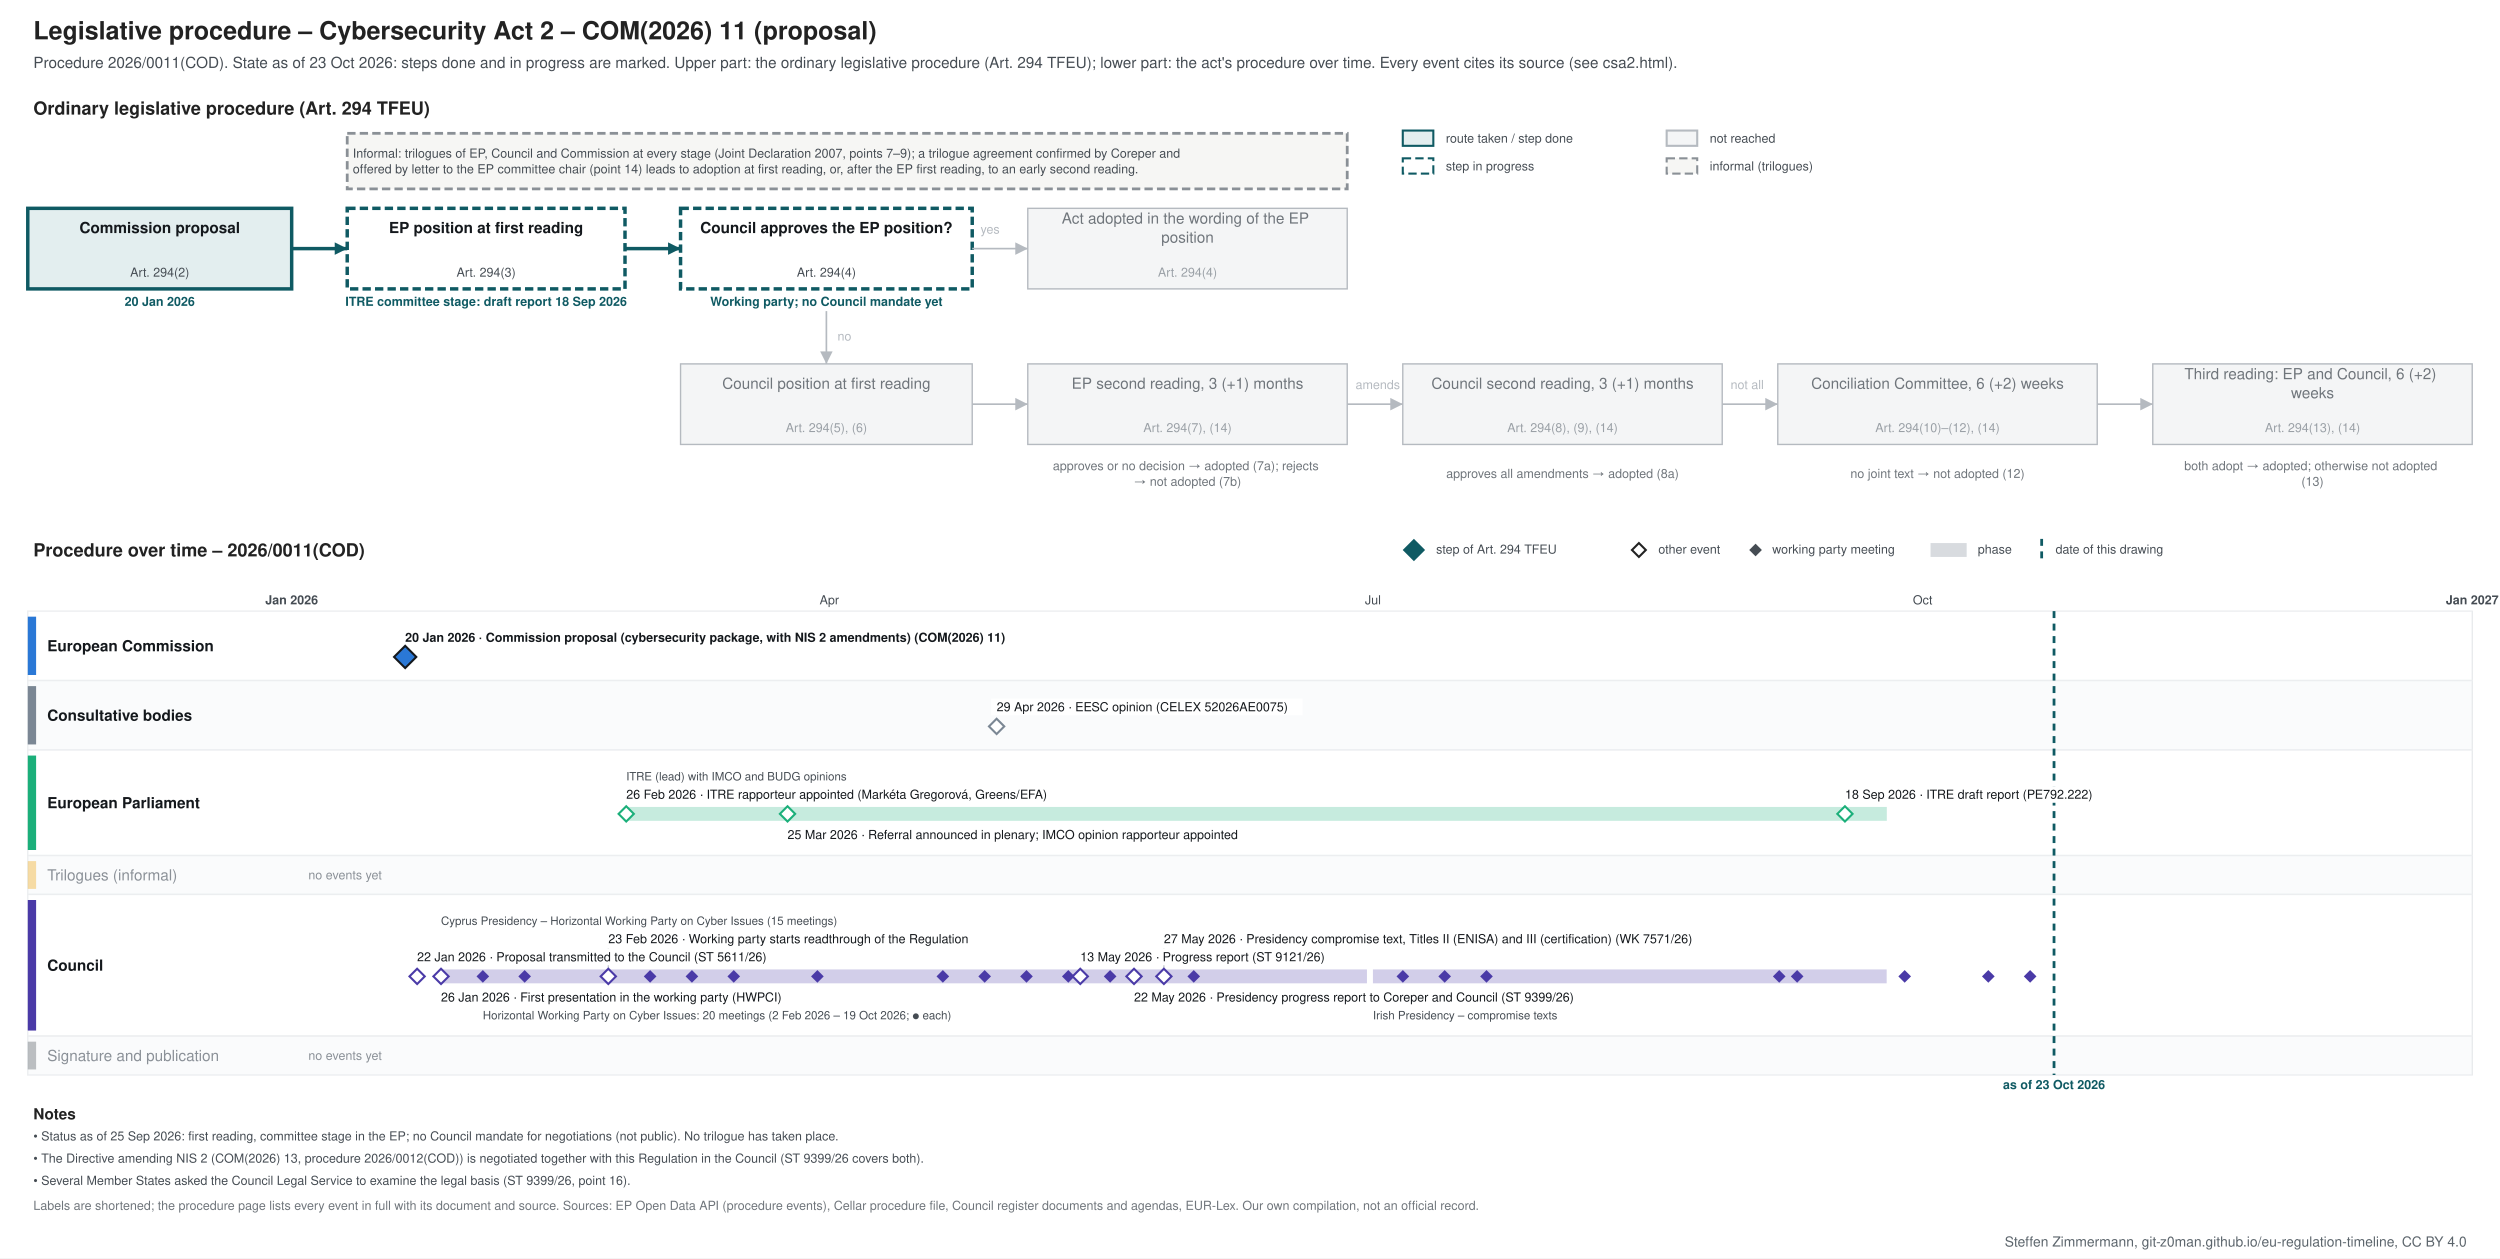
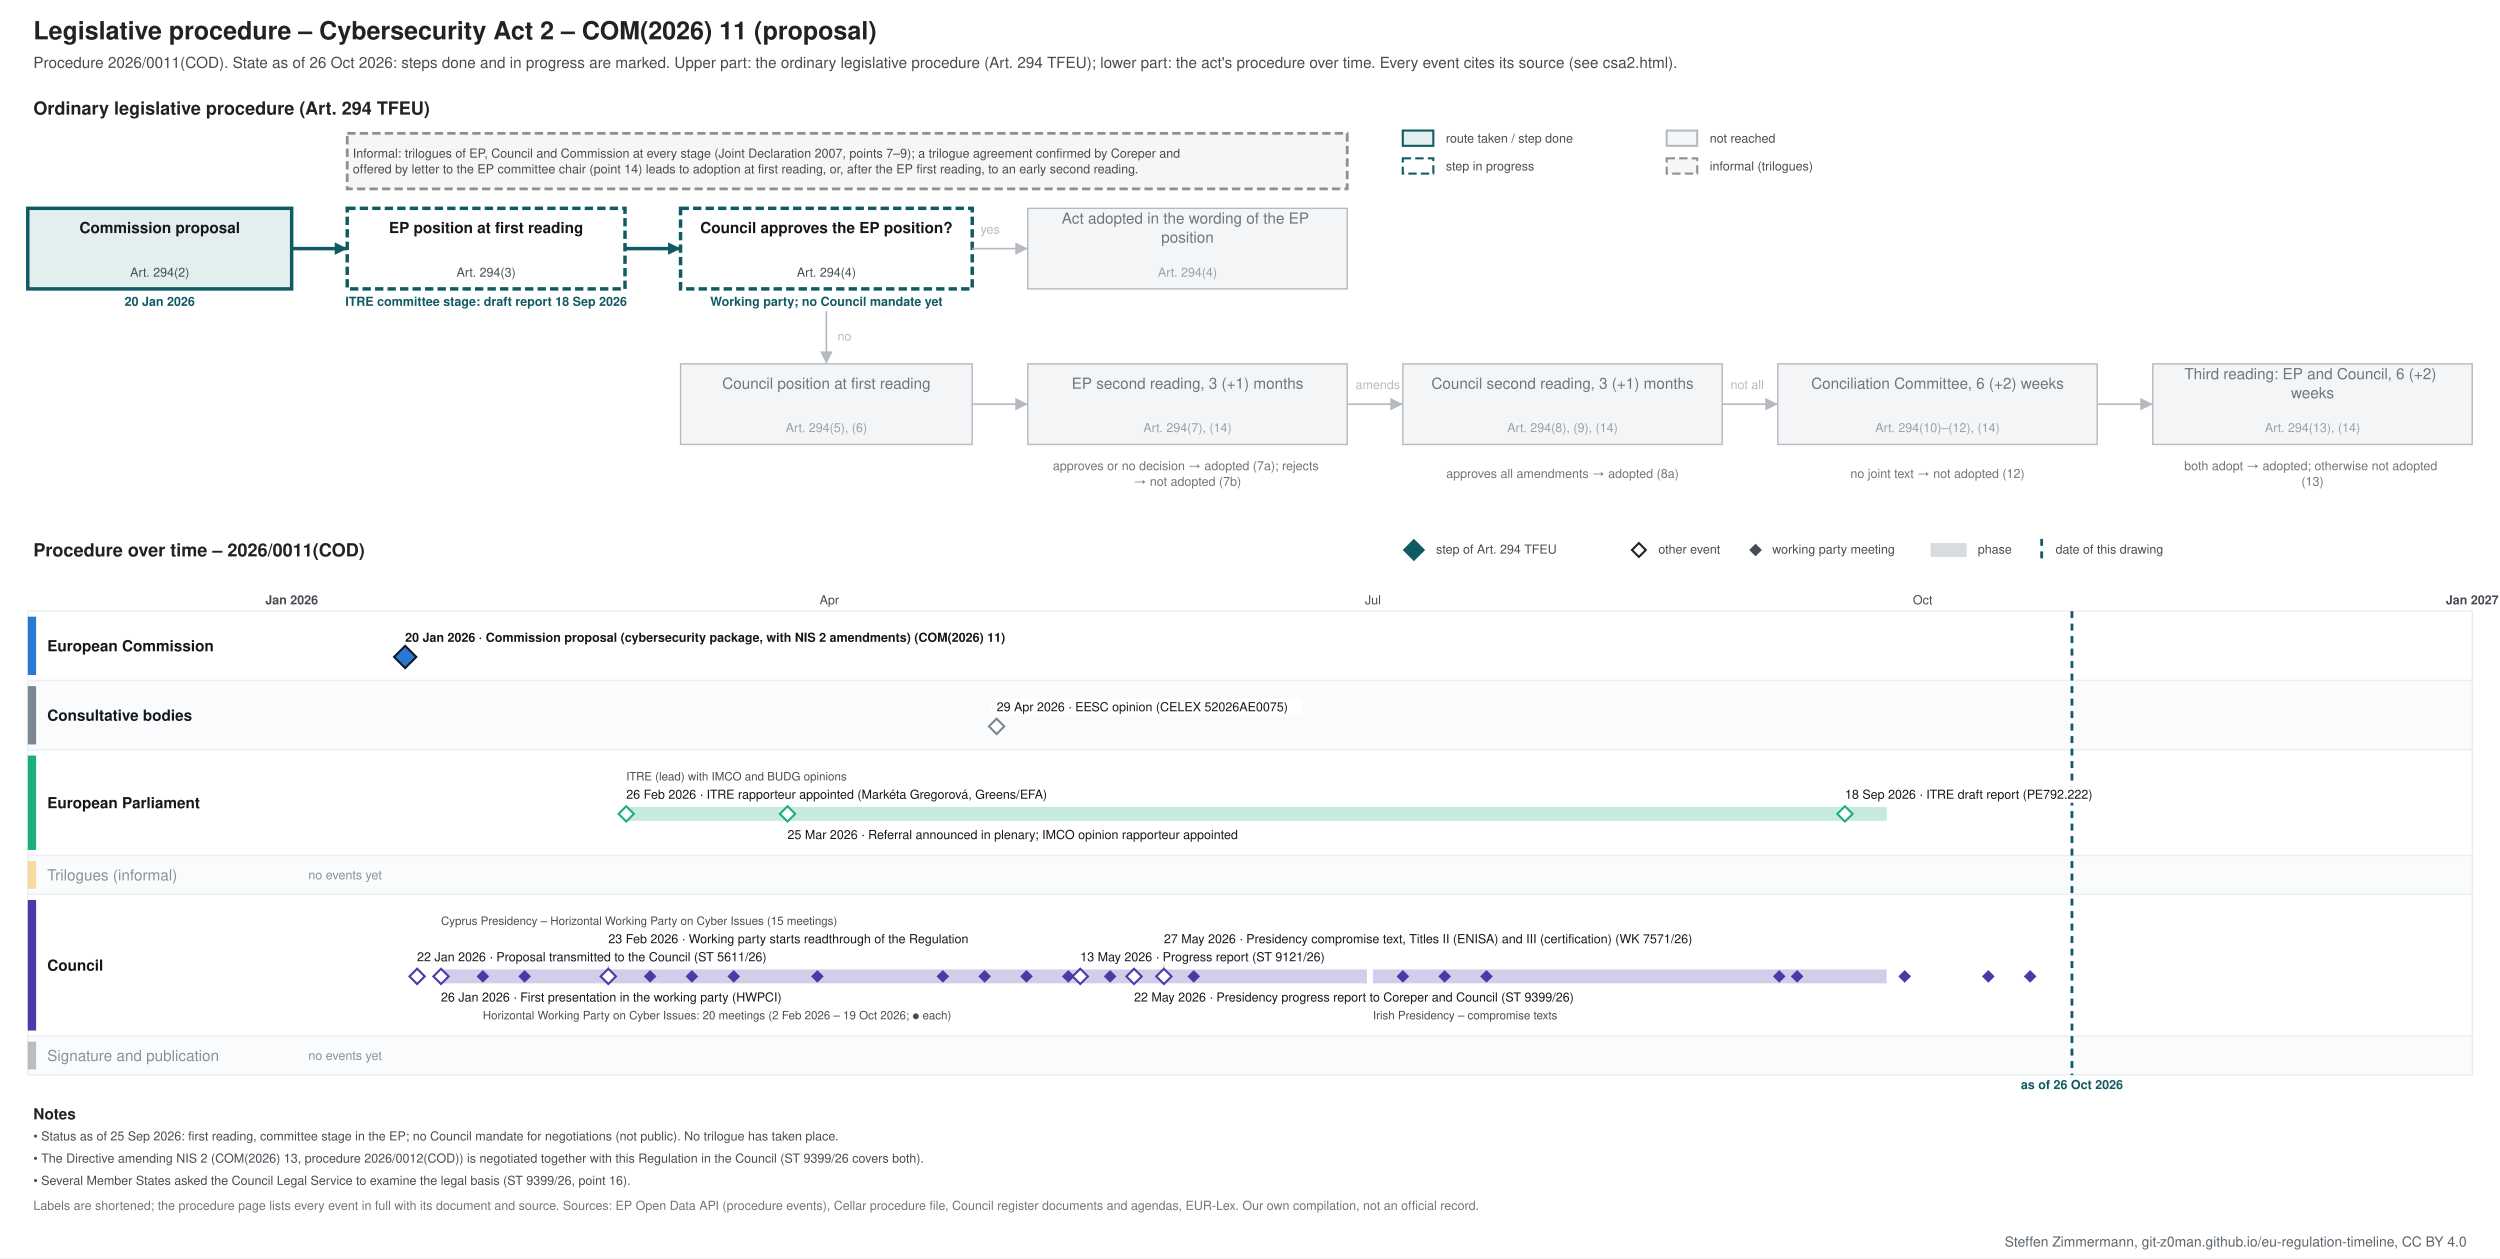
<svg xmlns="http://www.w3.org/2000/svg" xmlns:xlink="http://www.w3.org/1999/xlink" width="1800" height="906" viewBox="0 0 1800 906" font-family="&quot;Source Sans 3&quot;, Helvetica, Arial, sans-serif">
  <rect width="1800" height="906" fill="#ffffff" />
-   <g class="procedure" data-route="" data-state="ongoing" data-as_of="2026-10-23">
+   <g class="procedure" data-route="" data-state="ongoing" data-as_of="2026-10-26">
    <text font-size="18" fill="#222222" text-anchor="start" font-weight="bold">
      <tspan x="24.0" y="28.3">Legislative procedure – Cybersecurity Act 2 – COM(2026) 11 (proposal)</tspan>
    </text>
    <text font-size="11" fill="#454c53" text-anchor="start">
-       <tspan x="24.0" y="48.9">Procedure 2026/0011(COD). State as of 23 Oct 2026: steps done and in progress are marked. Upper part: the ordinary legislative procedure (Art. 294 TFEU); lower part: the act's procedure over time. Every event cites its source (see csa2.html).</tspan>
+       <tspan x="24.0" y="48.9">Procedure 2026/0011(COD). State as of 26 Oct 2026: steps done and in progress are marked. Upper part: the ordinary legislative procedure (Art. 294 TFEU); lower part: the act's procedure over time. Every event cites its source (see csa2.html).</tspan>
    </text>
    <text font-size="13" fill="#222222" text-anchor="start" font-weight="bold">
      <tspan x="24.0" y="82.5">Ordinary legislative procedure (Art. 294 TFEU)</tspan>
    </text>
    <rect x="1010.0" y="94.0" width="22.0" height="11.0" fill="#e3eeef" stroke="#0f5a63" stroke-width="1.5" />
    <text font-size="9" fill="#454c53" text-anchor="start">
      <tspan x="1041.0" y="102.7">route taken / step done</tspan>
    </text>
    <rect x="1010.0" y="114.0" width="22.0" height="11.0" fill="#ffffff" stroke="#0f5a63" stroke-dasharray="6 3" stroke-width="1.5" />
    <text font-size="9" fill="#454c53" text-anchor="start">
      <tspan x="1041.0" y="122.7">step in progress</tspan>
    </text>
    <rect x="1200.0" y="94.0" width="22.0" height="11.0" fill="#f4f5f6" stroke="#b5bac0" stroke-width="1.5" />
    <text font-size="9" fill="#454c53" text-anchor="start">
      <tspan x="1231.0" y="102.7">not reached</tspan>
    </text>
    <rect x="1200.0" y="114.0" width="22.0" height="11.0" fill="#f6f6f4" stroke="#8a9096" stroke-dasharray="6 3" stroke-width="1.5" />
    <text font-size="9" fill="#454c53" text-anchor="start">
      <tspan x="1231.0" y="122.7">informal (trilogues)</tspan>
    </text>
    <rect x="20.0" y="150.0" width="190.0" height="58.0" fill="#e3eeef" stroke="#0f5a63" stroke-width="2.5" />
    <text font-size="11" fill="#14181c" text-anchor="middle" font-weight="bold">
      <tspan x="115.0" y="167.8">Commission proposal</tspan>
    </text>
    <text font-size="9" fill="#454c53" text-anchor="middle">
      <tspan x="115.0" y="199.2">Art. 294(2)</tspan>
    </text>
    <text font-size="9" fill="#0f5a63" text-anchor="middle" font-weight="bold">
      <tspan x="115.0" y="220.2">20 Jan 2026</tspan>
    </text>
    <rect x="250.0" y="150.0" width="200.0" height="58.0" fill="#ffffff" stroke="#0f5a63" stroke-dasharray="6 3" stroke-width="2.5" />
    <text font-size="11" fill="#14181c" text-anchor="middle" font-weight="bold">
      <tspan x="350.0" y="167.8">EP position at first reading</tspan>
    </text>
    <text font-size="9" fill="#454c53" text-anchor="middle">
      <tspan x="350.0" y="199.2">Art. 294(3)</tspan>
    </text>
    <text font-size="9" fill="#0f5a63" text-anchor="middle" font-weight="bold">
      <tspan x="350.0" y="220.2">ITRE committee stage: draft report 18 Sep 2026</tspan>
    </text>
    <rect x="490.0" y="150.0" width="210.0" height="58.0" fill="#ffffff" stroke="#0f5a63" stroke-dasharray="6 3" stroke-width="2.5" />
    <text font-size="11" fill="#14181c" text-anchor="middle" font-weight="bold">
      <tspan x="595.0" y="167.8">Council approves the EP position?</tspan>
    </text>
    <text font-size="9" fill="#454c53" text-anchor="middle">
      <tspan x="595.0" y="199.2">Art. 294(4)</tspan>
    </text>
    <text font-size="9" fill="#0f5a63" text-anchor="middle" font-weight="bold">
      <tspan x="595.0" y="220.2">Working party; no Council mandate yet</tspan>
    </text>
    <rect x="740.0" y="150.0" width="230.0" height="58.0" fill="#f4f5f6" stroke="#b5bac0" stroke-width="1" />
    <text font-size="11" fill="#6f757b" text-anchor="middle">
      <tspan x="855.0" y="161.0">Act adopted in the wording of the EP</tspan>
      <tspan x="855.0" y="174.7">position</tspan>
    </text>
    <text font-size="9" fill="#9aa0a6" text-anchor="middle">
      <tspan x="855.0" y="199.2">Art. 294(4)</tspan>
    </text>
    <rect x="490.0" y="262.0" width="210.0" height="58.0" fill="#f4f5f6" stroke="#b5bac0" stroke-width="1" />
    <text font-size="11" fill="#6f757b" text-anchor="middle">
      <tspan x="595.0" y="279.9">Council position at first reading</tspan>
    </text>
    <text font-size="9" fill="#9aa0a6" text-anchor="middle">
      <tspan x="595.0" y="311.1">Art. 294(5), (6)</tspan>
    </text>
    <rect x="740.0" y="262.0" width="230.0" height="58.0" fill="#f4f5f6" stroke="#b5bac0" stroke-width="1" />
    <text font-size="11" fill="#6f757b" text-anchor="middle">
      <tspan x="855.0" y="279.9">EP second reading, 3 (+1) months</tspan>
    </text>
    <text font-size="9" fill="#9aa0a6" text-anchor="middle">
      <tspan x="855.0" y="311.1">Art. 294(7), (14)</tspan>
    </text>
    <rect x="1010.0" y="262.0" width="230.0" height="58.0" fill="#f4f5f6" stroke="#b5bac0" stroke-width="1" />
    <text font-size="11" fill="#6f757b" text-anchor="middle">
      <tspan x="1125.0" y="279.9">Council second reading, 3 (+1) months</tspan>
    </text>
    <text font-size="9" fill="#9aa0a6" text-anchor="middle">
      <tspan x="1125.0" y="311.1">Art. 294(8), (9), (14)</tspan>
    </text>
    <rect x="1280.0" y="262.0" width="230.0" height="58.0" fill="#f4f5f6" stroke="#b5bac0" stroke-width="1" />
    <text font-size="11" fill="#6f757b" text-anchor="middle">
      <tspan x="1395.0" y="279.9">Conciliation Committee, 6 (+2) weeks</tspan>
    </text>
    <text font-size="9" fill="#9aa0a6" text-anchor="middle">
      <tspan x="1395.0" y="311.1">Art. 294(10)–(12), (14)</tspan>
    </text>
    <rect x="1550.0" y="262.0" width="230.0" height="58.0" fill="#f4f5f6" stroke="#b5bac0" stroke-width="1" />
    <text font-size="11" fill="#6f757b" text-anchor="middle">
      <tspan x="1665.0" y="273.0">Third reading: EP and Council, 6 (+2)</tspan>
      <tspan x="1665.0" y="286.7">weeks</tspan>
    </text>
    <text font-size="9" fill="#9aa0a6" text-anchor="middle">
      <tspan x="1665.0" y="311.1">Art. 294(13), (14)</tspan>
    </text>
    <text font-size="9" fill="#6f757b" text-anchor="middle">
      <tspan x="855.0" y="338.5">approves or no decision → adopted (7a); rejects</tspan>
      <tspan x="855.0" y="349.8">→ not adopted (7b)</tspan>
    </text>
    <text font-size="9" fill="#6f757b" text-anchor="middle">
      <tspan x="1125.0" y="344.1">approves all amendments → adopted (8a)</tspan>
    </text>
    <text font-size="9" fill="#6f757b" text-anchor="middle">
      <tspan x="1395.0" y="344.1">no joint text → not adopted (12)</tspan>
    </text>
    <text font-size="9" fill="#6f757b" text-anchor="middle">
      <tspan x="1665.0" y="338.5">both adopt → adopted; otherwise not adopted</tspan>
      <tspan x="1665.0" y="349.8">(13)</tspan>
    </text>
    <polyline points="210.0,179.0 250.0,179.0" fill="none" stroke="#0f5a63" stroke-width="2.5" />
    <polygon points="250.0,179.0 241.0,183.5 241.0,174.5" fill="#0f5a63" />
    <polyline points="450.0,179.0 490.0,179.0" fill="none" stroke="#0f5a63" stroke-width="2.5" />
    <polygon points="490.0,179.0 481.0,183.5 481.0,174.5" fill="#0f5a63" />
    <polyline points="700.0,179.0 740.0,179.0" fill="none" stroke="#b5bac0" stroke-width="1.2" />
    <polygon points="740.0,179.0 731.0,183.5 731.0,174.5" fill="#b5bac0" />
    <text font-size="9" fill="#b5bac0" text-anchor="start">
      <tspan x="706.0" y="168.2">yes</tspan>
    </text>
    <polyline points="595.0,224.0 595.0,262.0" fill="none" stroke="#b5bac0" stroke-width="1.2" />
    <polygon points="595.0,262.0 590.5,253.0 599.5,253.0" fill="#b5bac0" />
    <text font-size="9" fill="#b5bac0" text-anchor="start">
      <tspan x="603.0" y="245.2">no</tspan>
    </text>
    <polyline points="700.0,291.0 740.0,291.0" fill="none" stroke="#b5bac0" stroke-width="1.2" />
    <polygon points="740.0,291.0 731.0,295.5 731.0,286.5" fill="#b5bac0" />
    <polyline points="970.0,291.0 1010.0,291.0" fill="none" stroke="#b5bac0" stroke-width="1.2" />
    <polygon points="1010.0,291.0 1001.0,295.5 1001.0,286.5" fill="#b5bac0" />
    <polyline points="1240.0,291.0 1280.0,291.0" fill="none" stroke="#b5bac0" stroke-width="1.2" />
    <polygon points="1280.0,291.0 1271.0,295.5 1271.0,286.5" fill="#b5bac0" />
    <polyline points="1510.0,291.0 1550.0,291.0" fill="none" stroke="#b5bac0" stroke-width="1.2" />
    <polygon points="1550.0,291.0 1541.0,295.5 1541.0,286.5" fill="#b5bac0" />
    <text font-size="9" fill="#b5bac0" text-anchor="start">
      <tspan x="976.0" y="280.1">amends</tspan>
    </text>
    <text font-size="9" fill="#b5bac0" text-anchor="start">
      <tspan x="1246.0" y="280.1">not all</tspan>
    </text>
    <rect x="250.0" y="96.0" width="720.0" height="40.0" fill="#f6f6f4" stroke="#8a9096" stroke-dasharray="6 3" stroke-width="2" />
    <text font-size="9" fill="#454c53" text-anchor="start">
      <tspan x="254.0" y="113.5">Informal: trilogues of EP, Council and Commission at every stage (Joint Declaration 2007, points 7–9); a trilogue agreement confirmed by Coreper and</tspan>
      <tspan x="254.0" y="124.8">offered by letter to the EP committee chair (point 14) leads to adoption at first reading, or, after the EP first reading, to an early second reading.</tspan>
    </text>
    <text font-size="13" fill="#222222" text-anchor="start" font-weight="bold">
      <tspan x="24.0" y="400.6">Procedure over time – 2026/0011(COD)</tspan>
    </text>
    <polygon points="1018,389 1025,396 1018,403 1011,396" fill="#0f5a63" stroke="#0f5a63" stroke-width="1.5" />
    <text font-size="9" fill="#454c53" text-anchor="start">
      <tspan x="1034.0" y="398.6">step of Art. 294 TFEU</tspan>
    </text>
    <polygon points="1180,391 1185,396 1180,401 1175,396" fill="#ffffff" stroke="#222222" stroke-width="1.5" />
    <text font-size="9" fill="#454c53" text-anchor="start">
      <tspan x="1194.0" y="398.6">other event</tspan>
    </text>
    <polygon points="1264,392.5 1267.5,396 1264,399.5 1260.5,396" fill="#454c53" stroke="#454c53" stroke-width="1.5" />
    <text font-size="9" fill="#454c53" text-anchor="start">
      <tspan x="1276.0" y="398.6">working party meeting</tspan>
    </text>
    <rect x="1390.0" y="391.0" width="26.0" height="10.0" fill="#7b8794" stroke="none" opacity="0.3" />
    <text font-size="9" fill="#454c53" text-anchor="start">
      <tspan x="1424.0" y="398.6">phase</tspan>
    </text>
    <line x1="1470.0" y1="388.0" x2="1470.0" y2="403.0" stroke="#0f5a63" stroke-width="2" stroke-dasharray="5 4" />
    <text font-size="9" fill="#454c53" text-anchor="start">
      <tspan x="1480.0" y="398.6">date of this drawing</tspan>
    </text>
    <line x1="210.0" y1="440.0" x2="210.0" y2="774.0" stroke="#b5bac0" stroke-width="1" />
    <text font-size="9" fill="#454c53" text-anchor="middle" font-weight="bold">
      <tspan x="210.0" y="435.1">Jan 2026</tspan>
    </text>
    <line x1="343.3" y1="440.0" x2="343.3" y2="774.0" stroke="#e3e6e9" stroke-width="1" />
    <line x1="463.8" y1="440.0" x2="463.8" y2="774.0" stroke="#e3e6e9" stroke-width="1" />
    <line x1="597.1" y1="440.0" x2="597.1" y2="774.0" stroke="#e3e6e9" stroke-width="1" />
    <text font-size="9" fill="#454c53" text-anchor="middle">
      <tspan x="597.1" y="435.1">Apr</tspan>
    </text>
    <line x1="726.2" y1="440.0" x2="726.2" y2="774.0" stroke="#e3e6e9" stroke-width="1" />
    <line x1="859.5" y1="440.0" x2="859.5" y2="774.0" stroke="#e3e6e9" stroke-width="1" />
    <line x1="988.5" y1="440.0" x2="988.5" y2="774.0" stroke="#e3e6e9" stroke-width="1" />
    <text font-size="9" fill="#454c53" text-anchor="middle">
      <tspan x="988.5" y="435.1">Jul</tspan>
    </text>
    <line x1="1121.9" y1="440.0" x2="1121.9" y2="774.0" stroke="#e3e6e9" stroke-width="1" />
    <line x1="1255.2" y1="440.0" x2="1255.2" y2="774.0" stroke="#e3e6e9" stroke-width="1" />
    <line x1="1384.3" y1="440.0" x2="1384.3" y2="774.0" stroke="#e3e6e9" stroke-width="1" />
    <text font-size="9" fill="#454c53" text-anchor="middle">
      <tspan x="1384.3" y="435.1">Oct</tspan>
    </text>
    <line x1="1517.6" y1="440.0" x2="1517.6" y2="774.0" stroke="#e3e6e9" stroke-width="1" />
    <line x1="1646.7" y1="440.0" x2="1646.7" y2="774.0" stroke="#e3e6e9" stroke-width="1" />
    <line x1="1780.0" y1="440.0" x2="1780.0" y2="774.0" stroke="#b5bac0" stroke-width="1" />
    <text font-size="9" fill="#454c53" text-anchor="middle" font-weight="bold">
      <tspan x="1780.0" y="435.1">Jan 2027</tspan>
    </text>
    <rect x="20.0" y="440.0" width="1760.0" height="50.0" fill="#ffffff" stroke="#eceef0" />
    <rect x="20.0" y="444.0" width="6.0" height="42.0" fill="#2a78d6" stroke="none" />
    <text font-size="11" fill="#14181c" text-anchor="start" font-weight="bold">
      <tspan x="34.0" y="468.9">European Commission</tspan>
    </text>
    <rect x="20.0" y="490.0" width="1760.0" height="50.0" fill="#fafbfc" stroke="#eceef0" />
    <rect x="20.0" y="494.0" width="6.0" height="42.0" fill="#7b8794" stroke="none" />
    <text font-size="11" fill="#14181c" text-anchor="start" font-weight="bold">
      <tspan x="34.0" y="518.9">Consultative bodies</tspan>
    </text>
    <rect x="20.0" y="540.0" width="1760.0" height="76.0" fill="#ffffff" stroke="#eceef0" />
    <rect x="20.0" y="544.0" width="6.0" height="68.0" fill="#1baf7a" stroke="none" />
    <text font-size="11" fill="#14181c" text-anchor="start" font-weight="bold">
      <tspan x="34.0" y="581.9">European Parliament</tspan>
    </text>
    <rect x="20.0" y="616.0" width="1760.0" height="28.0" fill="#fafbfc" stroke="#eceef0" />
    <rect x="20.0" y="620.0" width="6.0" height="20.0" fill="#eda100" stroke="none" opacity="0.35" />
    <text font-size="11" fill="#8a9097" text-anchor="start">
      <tspan x="34.0" y="633.9">Trilogues (informal)</tspan>
    </text>
    <text font-size="9" fill="#8a9097" text-anchor="start">
      <tspan x="222.0" y="633.1">no events yet</tspan>
    </text>
    <rect x="20.0" y="644.0" width="1760.0" height="102.0" fill="#ffffff" stroke="#eceef0" />
    <rect x="20.0" y="648.0" width="6.0" height="94.0" fill="#4a3aa7" stroke="none" />
    <text font-size="11" fill="#14181c" text-anchor="start" font-weight="bold">
      <tspan x="34.0" y="698.9">Council</tspan>
    </text>
    <rect x="20.0" y="746.0" width="1760.0" height="28.0" fill="#fafbfc" stroke="#eceef0" />
    <rect x="20.0" y="750.0" width="6.0" height="20.0" fill="#454c53" stroke="none" opacity="0.35" />
    <text font-size="11" fill="#8a9097" text-anchor="start">
      <tspan x="34.0" y="763.9">Signature and publication</tspan>
    </text>
    <text font-size="9" fill="#8a9097" text-anchor="start">
      <tspan x="222.0" y="763.1">no events yet</tspan>
    </text>
-     <line x1="1478.9" y1="440.0" x2="1478.9" y2="774.0" stroke="#0f5a63" stroke-width="2" stroke-dasharray="5 4" />
+     <line x1="1491.8" y1="440.0" x2="1491.8" y2="774.0" stroke="#0f5a63" stroke-width="2" stroke-dasharray="5 4" />
    <text font-size="9" fill="#0f5a63" text-anchor="middle" font-weight="bold">
-       <tspan x="1478.9" y="784.1">as of 23 Oct 2026</tspan>
+       <tspan x="1491.8" y="784.1">as of 26 Oct 2026</tspan>
    </text>
    <rect x="287.7" y="453.0" width="483.0" height="12.0" fill="#ffffff" />
    <a xlink:href="https://eur-lex.europa.eu/legal-content/EN/TXT/?uri=CELEX:52026PC0011" target="_blank">
      <text font-size="9" fill="#14181c" text-anchor="start" font-weight="bold">
        <tspan x="291.7" y="462.1">20 Jan 2026 · Commission proposal (cybersecurity package, with NIS 2 amendments) (COM(2026) 11)</tspan>
      </text>
    </a>
    <a xlink:href="https://eur-lex.europa.eu/legal-content/EN/TXT/?uri=CELEX:52026PC0011" target="_blank">
      <polygon points="291.726,465 299.726,473 291.726,481 283.726,473" fill="#2a78d6" stroke="#14181c" stroke-width="1.5" />
    </a>
    <rect x="713.6" y="503.0" width="224.2" height="12.0" fill="#ffffff" />
    <a xlink:href="https://eur-lex.europa.eu/legal-content/EN/TXT/?uri=CELEX:52026AE0075" target="_blank">
      <text font-size="9" fill="#14181c" text-anchor="start">
        <tspan x="717.6" y="512.1">29 Apr 2026 · EESC opinion (CELEX 52026AE0075)</tspan>
      </text>
    </a>
    <a xlink:href="https://eur-lex.europa.eu/legal-content/EN/TXT/?uri=CELEX:52026AE0075" target="_blank">
      <polygon points="717.562,517.5 723.062,523 717.562,528.5 712.062,523" fill="#ffffff" stroke="#7b8794" stroke-width="1.5" />
    </a>
    <rect x="450.9" y="581.0" width="907.6" height="10.0" fill="#1baf7a" stroke="none" opacity="0.25" />
    <rect x="446.9" y="566.0" width="341.7" height="12.0" fill="#ffffff" />
    <text font-size="9" fill="#14181c" text-anchor="start">
      <tspan x="450.9" y="575.1">26 Feb 2026 · ITRE rapporteur appointed (Markéta Gregorová, Greens/EFA)</tspan>
    </text>
    <rect x="563.0" y="595.0" width="374.6" height="12.0" fill="#ffffff" />
    <text font-size="9" fill="#14181c" text-anchor="start">
      <tspan x="567.0" y="604.1">25 Mar 2026 · Referral announced in plenary; IMCO opinion rapporteur appointed</tspan>
    </text>
    <rect x="1324.4" y="566.0" width="210.1" height="12.0" fill="#ffffff" />
    <a xlink:href="https://data.europarl.europa.eu/distribution/reds_iCmRp-Dft/ITRE-PR-792222/ITRE-PR-792222_en.docx" target="_blank">
      <text font-size="9" fill="#14181c" text-anchor="start">
        <tspan x="1328.4" y="575.1">18 Sep 2026 · ITRE draft report (PE792.222)</tspan>
      </text>
    </a>
    <text font-size="8.3" fill="#454c53" text-anchor="start">
      <tspan x="450.9" y="561.9">ITRE (lead) with IMCO and BUDG opinions</tspan>
    </text>
    <g>
      <polygon points="450.877,580.5 456.377,586 450.877,591.5 445.377,586" fill="#ffffff" stroke="#1baf7a" stroke-width="1.5" />
    </g>
    <g>
      <polygon points="567.014,580.5 572.514,586 567.014,591.5 561.514,586" fill="#ffffff" stroke="#1baf7a" stroke-width="1.5" />
    </g>
    <a xlink:href="https://data.europarl.europa.eu/distribution/reds_iCmRp-Dft/ITRE-PR-792222/ITRE-PR-792222_en.docx" target="_blank">
      <polygon points="1328.356,580.5 1333.856,586 1328.356,591.5 1322.856,586" fill="#ffffff" stroke="#1baf7a" stroke-width="1.5" />
    </a>
    <rect x="317.5" y="698.0" width="666.7" height="10.0" fill="#4a3aa7" stroke="none" opacity="0.25" />
    <rect x="988.5" y="698.0" width="369.9" height="10.0" fill="#4a3aa7" stroke="none" opacity="0.25" />
    <line x1="438.0" y1="683.0" x2="438.0" y2="697.0" stroke="#c3c8cd" stroke-width="1" />
    <line x1="838.0" y1="683.0" x2="838.0" y2="697.0" stroke="#c3c8cd" stroke-width="1" />
    <rect x="296.3" y="683.0" width="299.4" height="12.0" fill="#ffffff" />
    <a xlink:href="https://data.consilium.europa.eu/doc/document/ST-5611-2026-INIT/en/pdf" target="_blank">
      <text font-size="9" fill="#14181c" text-anchor="start">
        <tspan x="300.3" y="692.1">22 Jan 2026 · Proposal transmitted to the Council (ST 5611/26)</tspan>
      </text>
    </a>
    <rect x="313.5" y="712.0" width="294.7" height="12.0" fill="#ffffff" />
    <text font-size="9" fill="#14181c" text-anchor="start">
      <tspan x="317.5" y="721.1">26 Jan 2026 · First presentation in the working party (HWPCI)</tspan>
    </text>
    <rect x="434.0" y="670.0" width="308.8" height="12.0" fill="#ffffff" />
    <text font-size="9" fill="#14181c" text-anchor="start">
      <tspan x="438.0" y="679.1">23 Feb 2026 · Working party starts readthrough of the Regulation</tspan>
    </text>
    <rect x="773.8" y="683.0" width="205.4" height="12.0" fill="#ffffff" />
    <a xlink:href="https://data.consilium.europa.eu/doc/document/ST-9121-2026-INIT/en/pdf" target="_blank">
      <text font-size="9" fill="#14181c" text-anchor="start">
        <tspan x="777.8" y="692.1">13 May 2026 · Progress report (ST 9121/26)</tspan>
      </text>
    </a>
    <rect x="812.5" y="712.0" width="365.2" height="12.0" fill="#ffffff" />
    <a xlink:href="https://data.consilium.europa.eu/doc/document/ST-9399-2026-INIT/en/pdf" target="_blank">
      <text font-size="9" fill="#14181c" text-anchor="start">
        <tspan x="816.5" y="721.1">22 May 2026 · Presidency progress report to Coreper and Council (ST 9399/26)</tspan>
      </text>
    </a>
    <rect x="834.0" y="670.0" width="459.2" height="12.0" fill="#ffffff" />
    <a xlink:href="https://data.consilium.europa.eu/doc/document/WK-7571-2026-INIT/en/pdf" target="_blank">
      <text font-size="9" fill="#14181c" text-anchor="start">
        <tspan x="838.0" y="679.1">27 May 2026 · Presidency compromise text, Titles II (ENISA) and III (certification) (WK 7571/26)</tspan>
      </text>
    </a>
    <text font-size="8.3" fill="#454c53" text-anchor="start">
      <tspan x="347.6" y="733.9">Horizontal Working Party on Cyber Issues: 20 meetings (2 Feb 2026 – 19 Oct 2026; ● each)</tspan>
    </text>
    <text font-size="8.3" fill="#454c53" text-anchor="start">
      <tspan x="317.5" y="665.9">Cyprus Presidency – Horizontal Working Party on Cyber Issues (15 meetings)</tspan>
    </text>
    <text font-size="8.3" fill="#454c53" text-anchor="start">
      <tspan x="988.5" y="733.9">Irish Presidency – compromise texts</tspan>
    </text>
    <a xlink:href="https://data.consilium.europa.eu/doc/document/ST-5611-2026-INIT/en/pdf" target="_blank">
      <polygon points="300.329,697.5 305.829,703 300.329,708.5 294.829,703" fill="#ffffff" stroke="#4a3aa7" stroke-width="1.5" />
    </a>
    <g>
      <polygon points="317.534,697.5 323.034,703 317.534,708.5 312.034,703" fill="#ffffff" stroke="#4a3aa7" stroke-width="1.5" />
    </g>
    <a xlink:href="https://data.consilium.europa.eu/doc/document/CM-1440-2026-REV-1/en/pdf" target="_blank">
      <polygon points="347.644,699.5 351.144,703 347.644,706.5 344.144,703" fill="#4a3aa7" stroke="#4a3aa7" stroke-width="1.5" />
    </a>
    <a xlink:href="https://data.consilium.europa.eu/doc/document/CM-1519-2026-INIT/en/pdf" target="_blank">
      <polygon points="377.753,699.5 381.253,703 377.753,706.5 374.253,703" fill="#4a3aa7" stroke="#4a3aa7" stroke-width="1.5" />
    </a>
    <g>
      <polygon points="437.973,697.5 443.473,703 437.973,708.5 432.473,703" fill="#ffffff" stroke="#4a3aa7" stroke-width="1.5" />
    </g>
    <a xlink:href="https://data.consilium.europa.eu/doc/document/CM-1817-2026-INIT/en/pdf" target="_blank">
      <polygon points="468.082,699.5 471.582,703 468.082,706.5 464.582,703" fill="#4a3aa7" stroke="#4a3aa7" stroke-width="1.5" />
    </a>
    <a xlink:href="https://data.consilium.europa.eu/doc/document/CM-1932-2026-REV-1/en/pdf" target="_blank">
      <polygon points="498.192,699.5 501.692,703 498.192,706.5 494.692,703" fill="#4a3aa7" stroke="#4a3aa7" stroke-width="1.5" />
    </a>
    <a xlink:href="https://data.consilium.europa.eu/doc/document/CM-1933-2026-INIT/en/pdf" target="_blank">
      <polygon points="528.301,699.5 531.801,703 528.301,706.5 524.801,703" fill="#4a3aa7" stroke="#4a3aa7" stroke-width="1.5" />
    </a>
    <a xlink:href="https://data.consilium.europa.eu/doc/document/CM-2210-2026-INIT/en/pdf" target="_blank">
      <polygon points="588.521,699.5 592.021,703 588.521,706.5 585.021,703" fill="#4a3aa7" stroke="#4a3aa7" stroke-width="1.5" />
    </a>
    <a xlink:href="https://data.consilium.europa.eu/doc/document/CM-2430-2026-INIT/en/pdf" target="_blank">
      <polygon points="678.849,699.5 682.349,703 678.849,706.5 675.349,703" fill="#4a3aa7" stroke="#4a3aa7" stroke-width="1.5" />
    </a>
    <a xlink:href="https://data.consilium.europa.eu/doc/document/CM-2546-2026-INIT/en/pdf" target="_blank">
      <polygon points="708.959,699.5 712.459,703 708.959,706.5 705.459,703" fill="#4a3aa7" stroke="#4a3aa7" stroke-width="1.5" />
    </a>
    <a xlink:href="https://data.consilium.europa.eu/doc/document/CM-2630-2026-INIT/en/pdf" target="_blank">
      <polygon points="739.068,699.5 742.568,703 739.068,706.5 735.568,703" fill="#4a3aa7" stroke="#4a3aa7" stroke-width="1.5" />
    </a>
    <a xlink:href="https://data.consilium.europa.eu/doc/document/CM-2746-2026-INIT/en/pdf" target="_blank">
      <polygon points="769.178,699.5 772.678,703 769.178,706.5 765.678,703" fill="#4a3aa7" stroke="#4a3aa7" stroke-width="1.5" />
    </a>
    <a xlink:href="https://data.consilium.europa.eu/doc/document/ST-9121-2026-INIT/en/pdf" target="_blank">
      <polygon points="777.781,697.5 783.281,703 777.781,708.5 772.281,703" fill="#ffffff" stroke="#4a3aa7" stroke-width="1.5" />
    </a>
    <a xlink:href="https://data.consilium.europa.eu/doc/document/CM-2801-2026-REV-1/en/pdf" target="_blank">
      <polygon points="799.288,699.5 802.788,703 799.288,706.5 795.788,703" fill="#4a3aa7" stroke="#4a3aa7" stroke-width="1.5" />
    </a>
    <a xlink:href="https://data.consilium.europa.eu/doc/document/ST-9399-2026-INIT/en/pdf" target="_blank">
      <polygon points="816.493,697.5 821.993,703 816.493,708.5 810.993,703" fill="#ffffff" stroke="#4a3aa7" stroke-width="1.5" />
    </a>
    <a xlink:href="https://data.consilium.europa.eu/doc/document/WK-7571-2026-INIT/en/pdf" target="_blank">
      <polygon points="838.0,697.5 843.5,703 838.0,708.5 832.5,703" fill="#ffffff" stroke="#4a3aa7" stroke-width="1.5" />
    </a>
    <a xlink:href="https://data.consilium.europa.eu/doc/document/CM-2973-2026-REV-1/en/pdf" target="_blank">
      <polygon points="859.507,699.5 863.007,703 859.507,706.5 856.007,703" fill="#4a3aa7" stroke="#4a3aa7" stroke-width="1.5" />
    </a>
    <a xlink:href="https://data.consilium.europa.eu/doc/document/CM-3480-2026-REV-1/en/pdf" target="_blank">
      <polygon points="1010.055,699.5 1013.555,703 1010.055,706.5 1006.555,703" fill="#4a3aa7" stroke="#4a3aa7" stroke-width="1.5" />
    </a>
    <a xlink:href="https://data.consilium.europa.eu/doc/document/CM-3553-2026-INIT/en/pdf" target="_blank">
      <polygon points="1040.164,699.5 1043.664,703 1040.164,706.5 1036.664,703" fill="#4a3aa7" stroke="#4a3aa7" stroke-width="1.5" />
    </a>
    <a xlink:href="https://data.consilium.europa.eu/doc/document/CM-3558-2026-INIT/en/pdf" target="_blank">
      <polygon points="1070.274,699.5 1073.774,703 1070.274,706.5 1066.774,703" fill="#4a3aa7" stroke="#4a3aa7" stroke-width="1.5" />
    </a>
    <a xlink:href="https://data.consilium.europa.eu/doc/document/CM-3831-2026-INIT/en/pdf" target="_blank">
      <polygon points="1281.041,699.5 1284.541,703 1281.041,706.5 1277.541,703" fill="#4a3aa7" stroke="#4a3aa7" stroke-width="1.5" />
    </a>
    <a xlink:href="https://data.consilium.europa.eu/doc/document/CM-3845-2026-INIT/en/pdf" target="_blank">
      <polygon points="1293.945,699.5 1297.445,703 1293.945,706.5 1290.445,703" fill="#4a3aa7" stroke="#4a3aa7" stroke-width="1.5" />
    </a>
    <a xlink:href="https://data.consilium.europa.eu/doc/document/CM-4269-2026-INIT/en/pdf" target="_blank">
      <polygon points="1371.37,699.5 1374.87,703 1371.37,706.5 1367.87,703" fill="#4a3aa7" stroke="#4a3aa7" stroke-width="1.5" />
    </a>
    <a xlink:href="https://data.consilium.europa.eu/doc/document/CM-4436-2026-INIT/en/pdf" target="_blank">
      <polygon points="1431.589,699.5 1435.089,703 1431.589,706.5 1428.089,703" fill="#4a3aa7" stroke="#4a3aa7" stroke-width="1.5" />
    </a>
    <a xlink:href="https://data.consilium.europa.eu/doc/document/CM-4579-2026-REV-1/en/pdf" target="_blank">
      <polygon points="1461.699,699.5 1465.199,703 1461.699,706.5 1458.199,703" fill="#4a3aa7" stroke="#4a3aa7" stroke-width="1.5" />
    </a>
    <text font-size="11" fill="#222222" text-anchor="start" font-weight="bold">
      <tspan x="24.0" y="805.9">Notes</tspan>
    </text>
    <text font-size="9" fill="#454c53" text-anchor="start">
      <tspan x="24.0" y="821.1">• Status as of 25 Sep 2026: first reading, committee stage in the EP; no Council mandate for negotiations (not public). No trilogue has taken place.</tspan>
    </text>
    <text font-size="9" fill="#454c53" text-anchor="start">
      <tspan x="24.0" y="837.1">• The Directive amending NIS 2 (COM(2026) 13, procedure 2026/0012(COD)) is negotiated together with this Regulation in the Council (ST 9399/26 covers both).</tspan>
    </text>
    <text font-size="9" fill="#454c53" text-anchor="start">
      <tspan x="24.0" y="853.1">• Several Member States asked the Council Legal Service to examine the legal basis (ST 9399/26, point 16).</tspan>
    </text>
    <text font-size="9" fill="#6f757b" text-anchor="start">
      <tspan x="24.0" y="871.1">Labels are shortened; the procedure page lists every event in full with its document and source. Sources: EP Open Data API (procedure events), Cellar procedure file, Council register documents and agendas, EUR-Lex. Our own compilation, not an official record.</tspan>
    </text>
  </g>
  <text font-size="10" fill="#5b646b" text-anchor="end">
    <tspan x="1776.0" y="897.5">Steffen Zimmermann, git-z0man.github.io/eu-regulation-timeline, CC BY 4.0</tspan>
  </text>
</svg>
